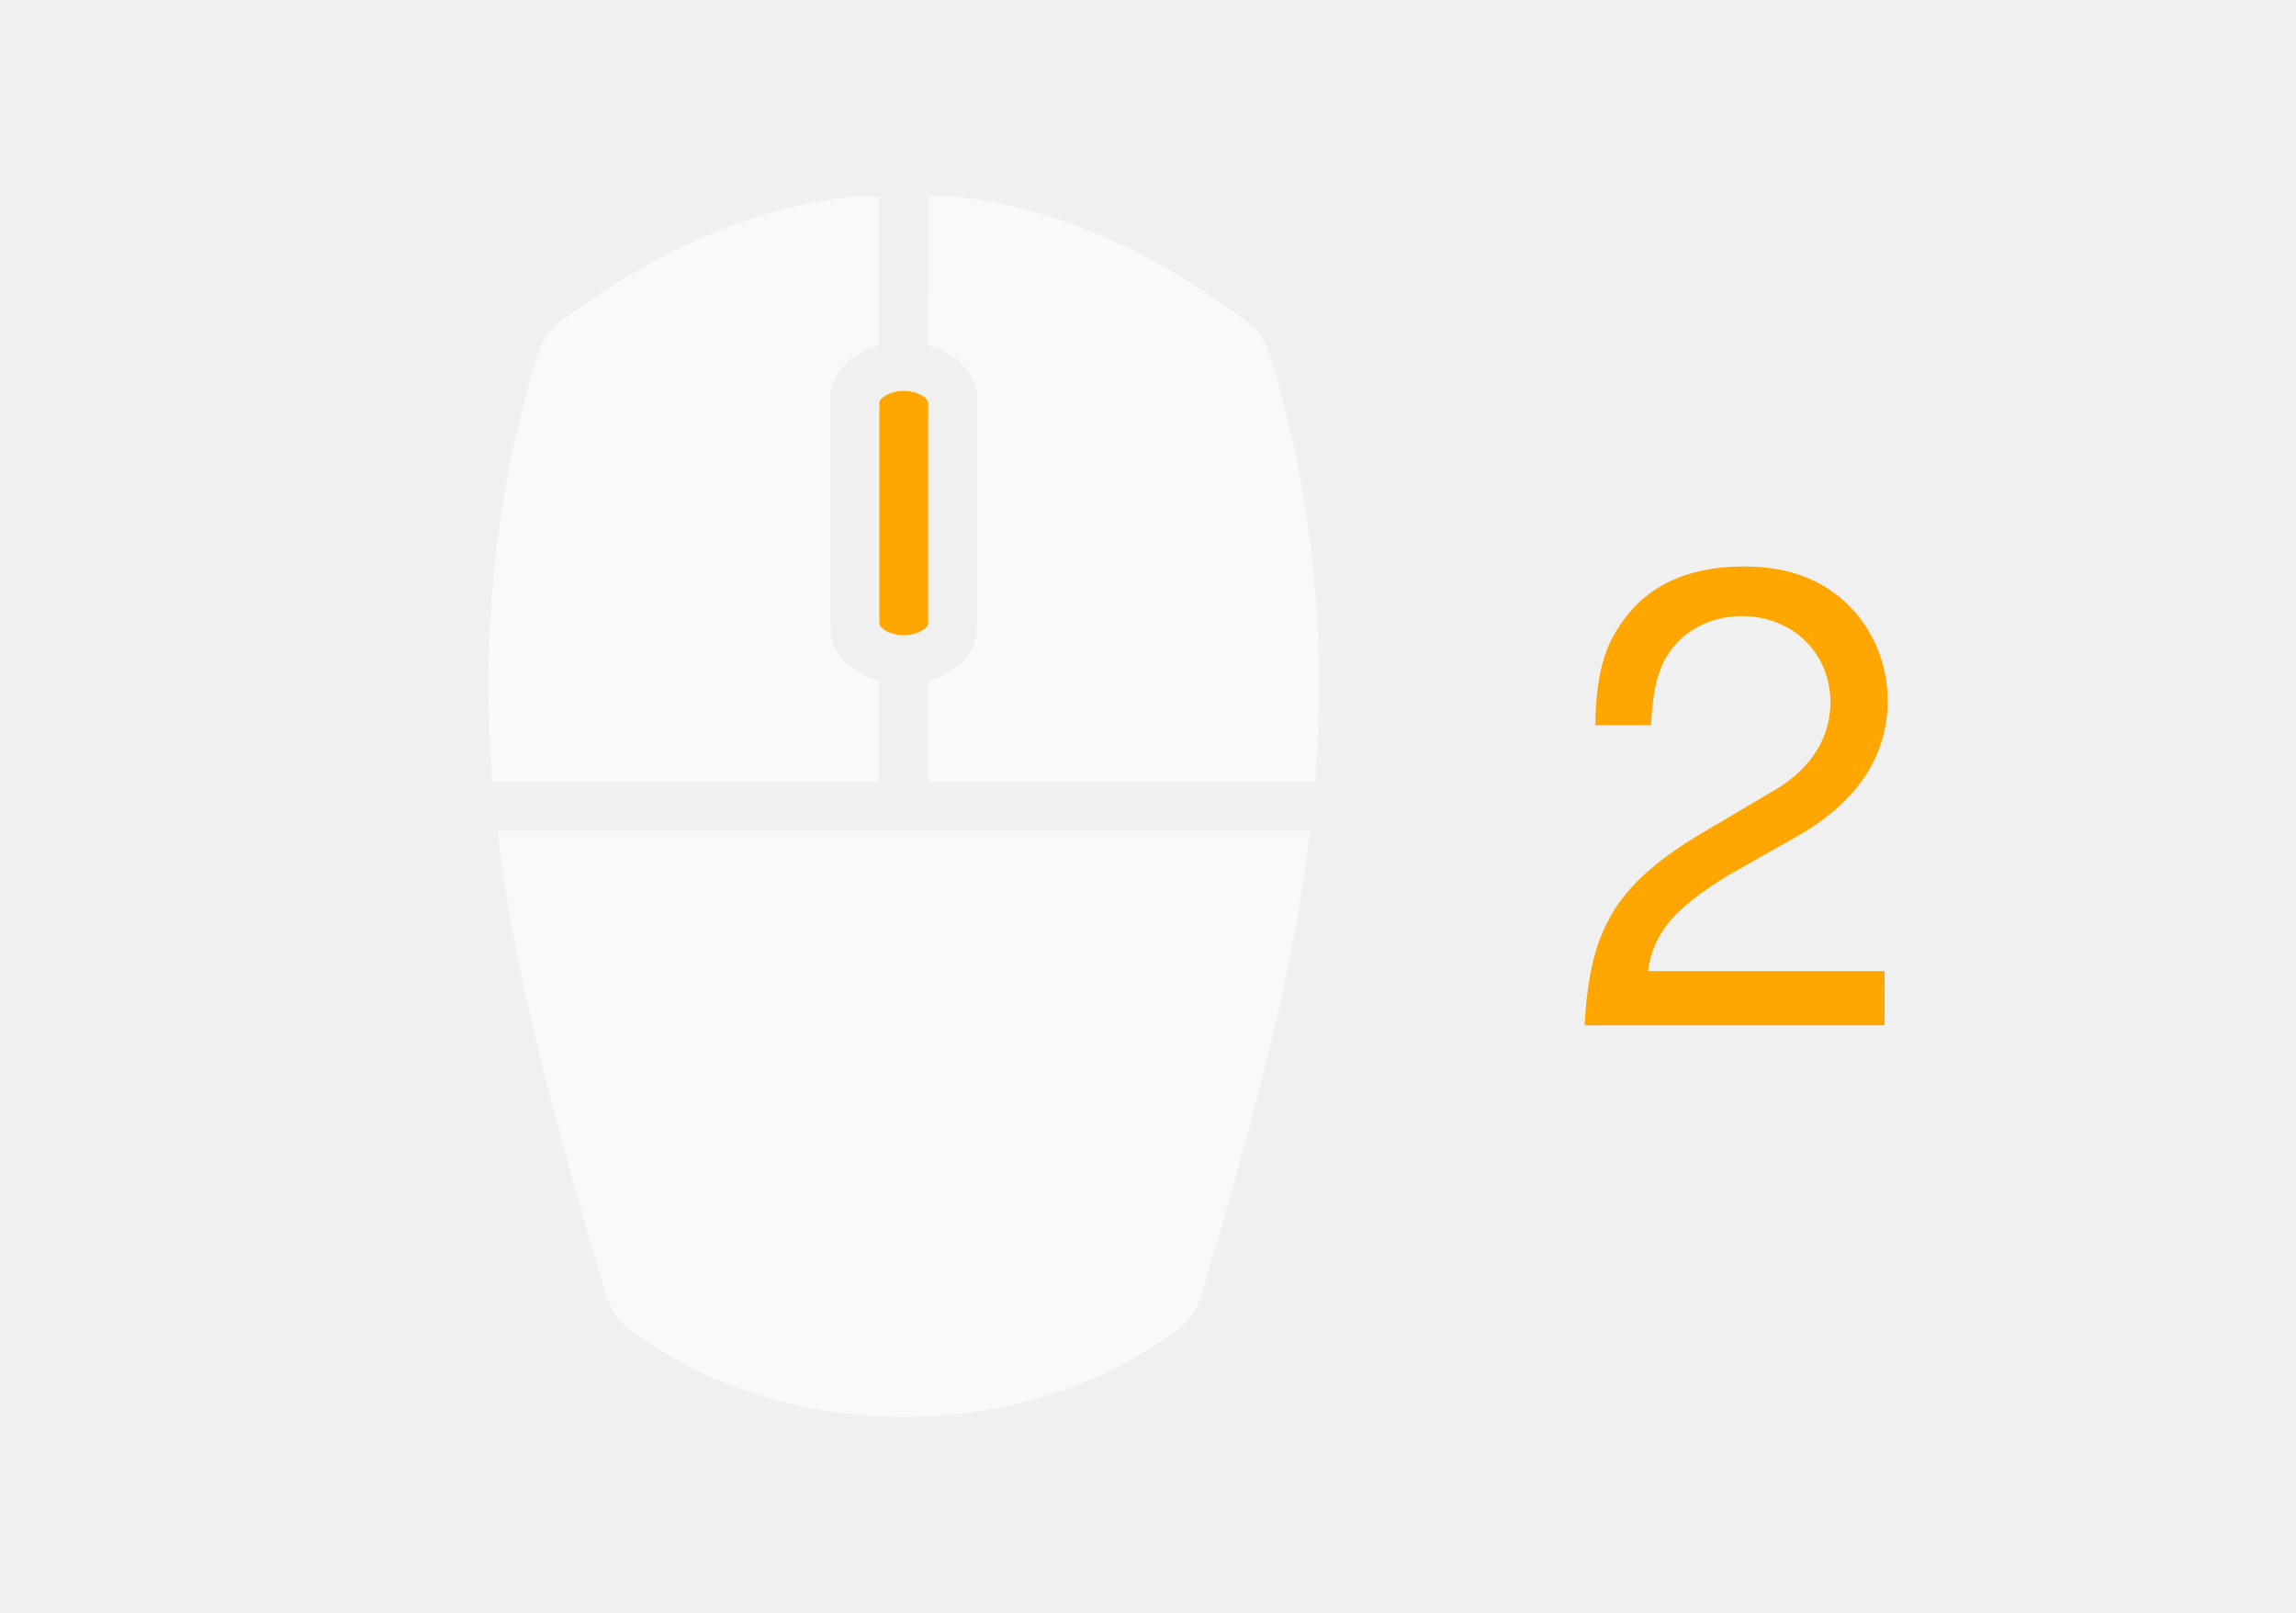
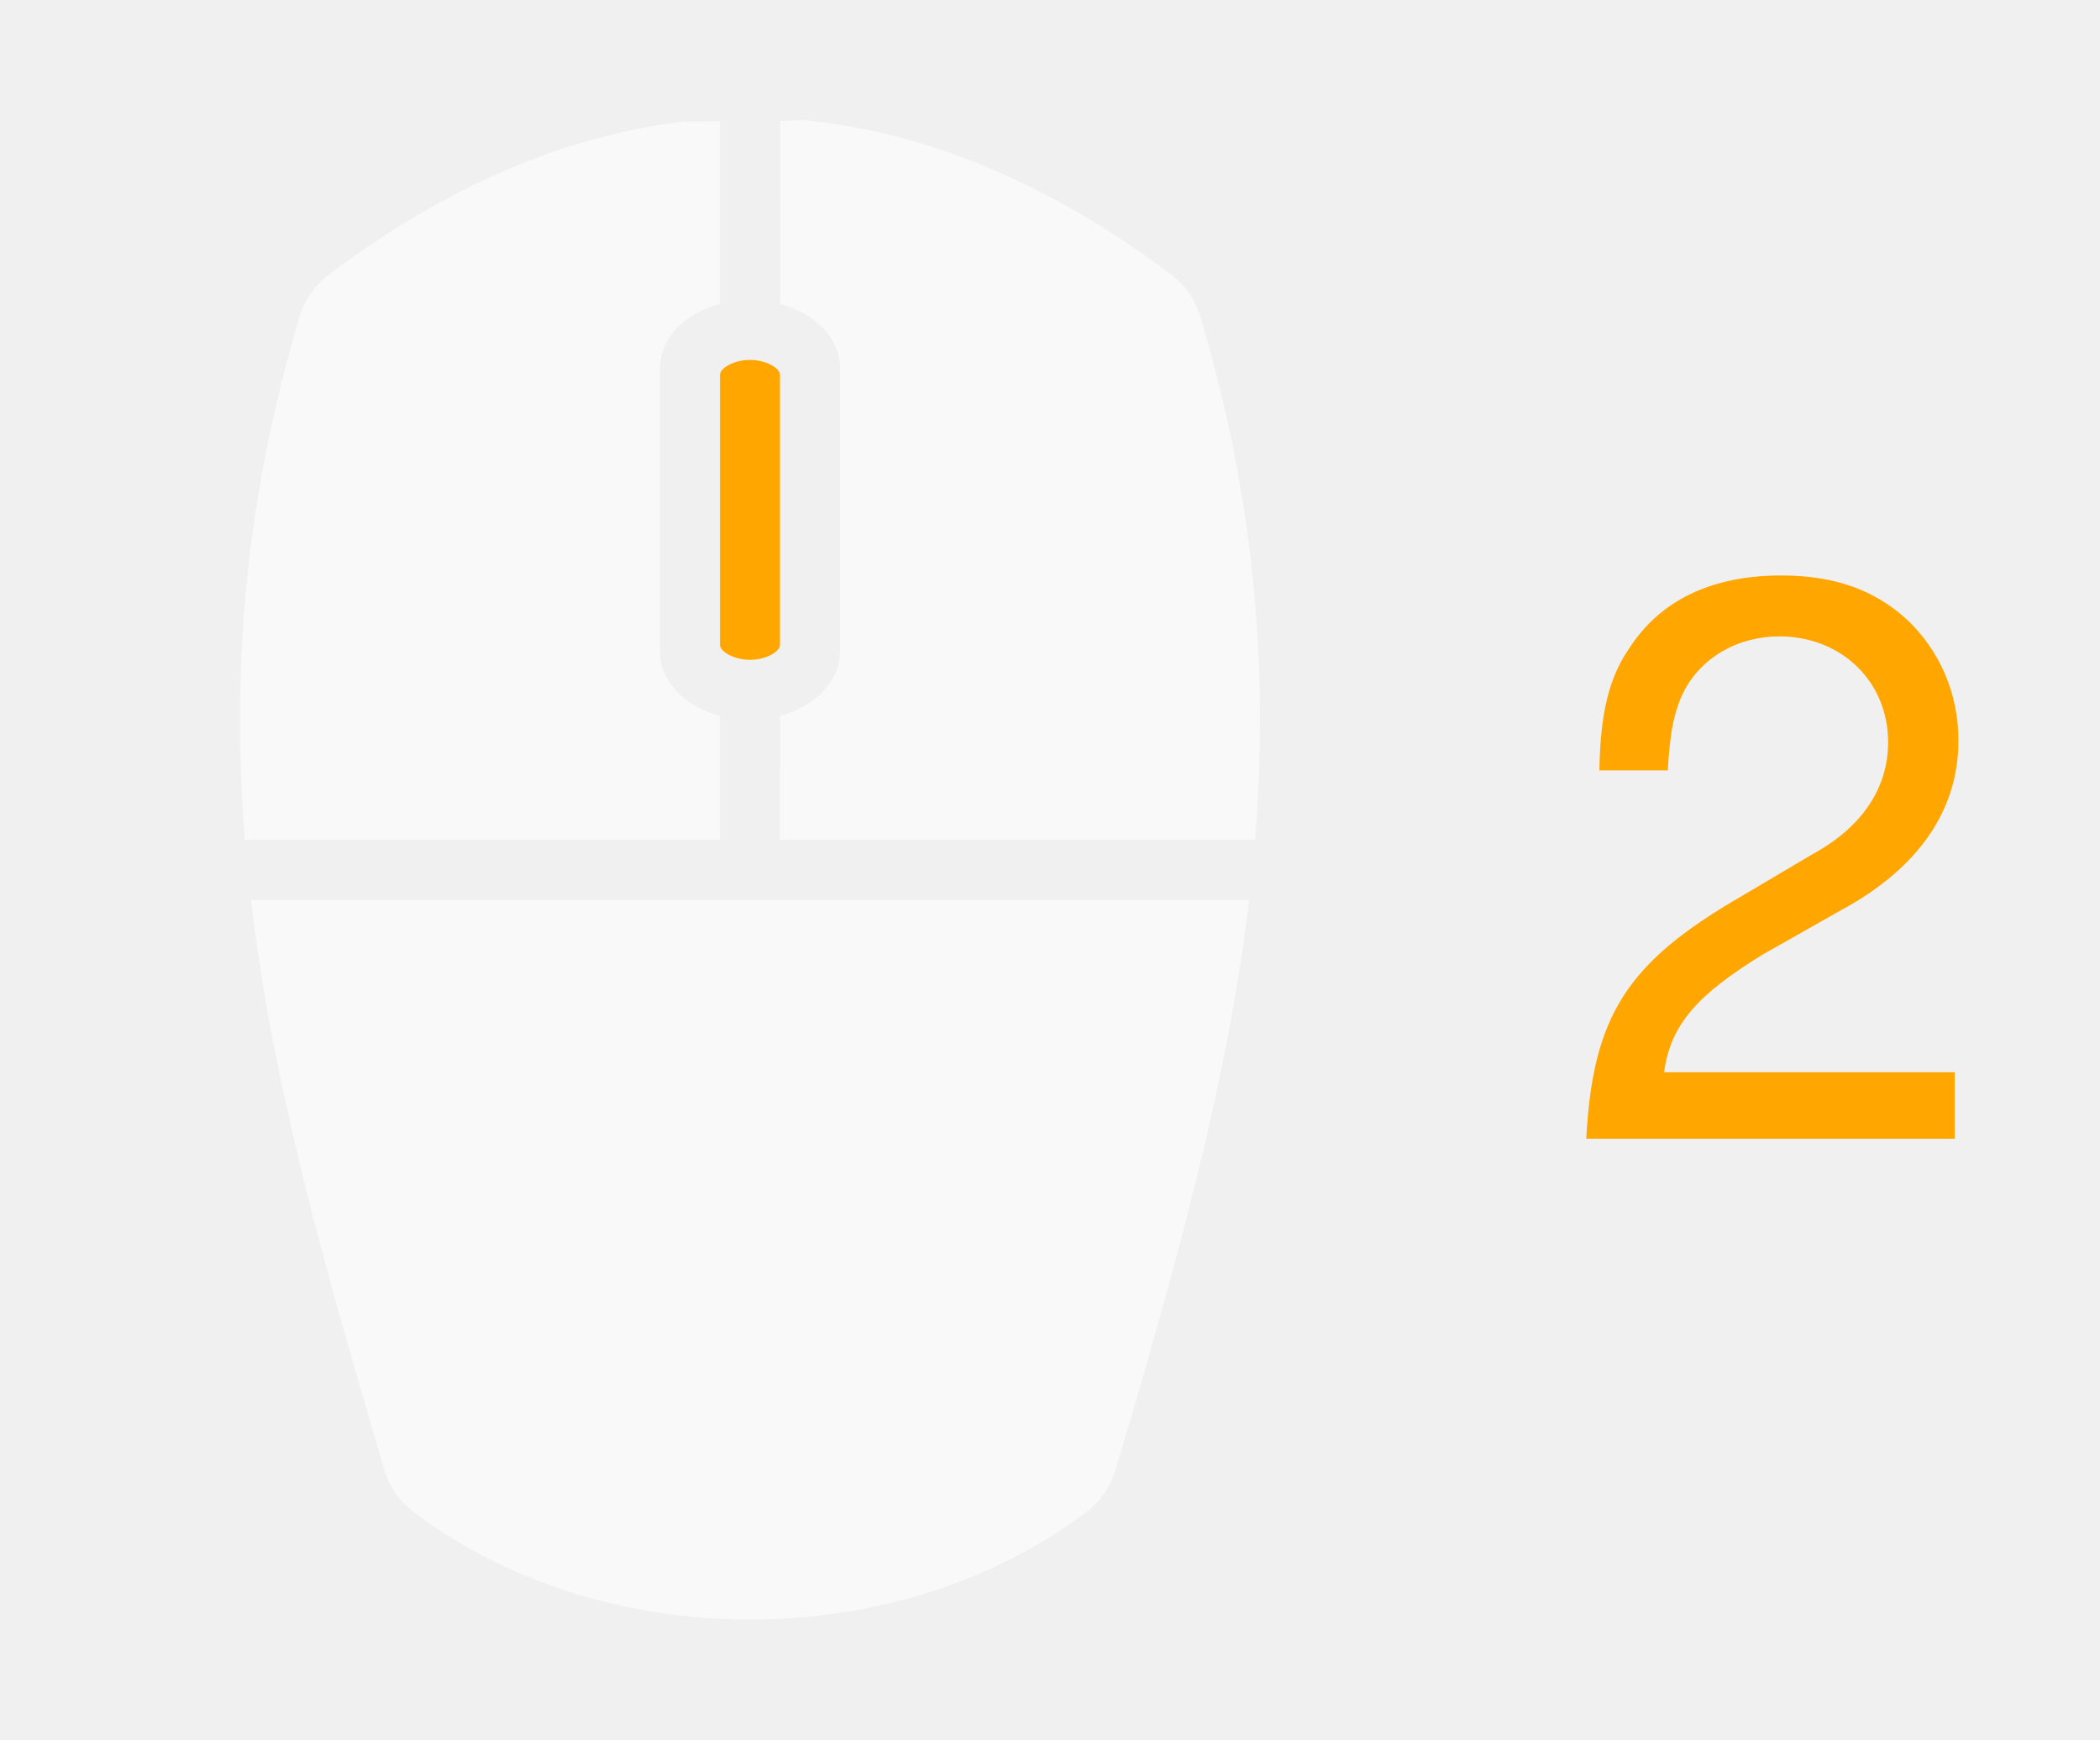
- <svg xmlns="http://www.w3.org/2000/svg" width="47" height="33" viewBox="0 0 47 33">
+ <svg xmlns="http://www.w3.org/2000/svg" width="35" height="29" viewBox="0 0 35 29">
  <g fill="none" fill-rule="evenodd">
-     <path fill="#FFF" fill-opacity=".6" d="M26.817,17.004 L26.812,17.052 C26.451,20.084 25.594,23.127 24.594,26.505 C24.511,26.787 24.337,27.035 24.099,27.214 C22.565,28.366 20.577,29 18.5,29 C16.422,29 14.434,28.366 12.901,27.214 C12.663,27.035 12.489,26.787 12.406,26.505 C11.406,23.127 10.549,20.084 10.188,17.052 C10.186,17.036 10.184,17.02 10.182,17.004 L26.817,17.004 Z M17.999,4.024 L18,7.064 C17.417,7.22 17,7.64 17,8.134 L17,12.866 C17,13.36 17.417,13.78 18,13.936 L18,16 L10.082,16 C9.839,12.98 10.133,10.184 10.992,7.282 C11.076,7 11.249,6.751 11.488,6.572 C13.44,5.106 15.429,4.254 17.415,4.025 L17.576,4.025 C17.609,4.025 17.647,4.025 17.688,4.025 L17.999,4.024 Z M19.363,4 C21.423,4.189 23.488,5.051 25.512,6.572 C25.751,6.751 25.924,7 26.007,7.282 C26.867,10.184 27.161,12.98 26.918,16 L19,16 L19.001,13.935 C19.583,13.779 20,13.359 20,12.866 L20,8.134 C20,7.641 19.583,7.221 19.001,7.065 L19.003,4.016 C19.216,4.012 19.363,4.007 19.363,4 Z M18.5,8 C18.774,8 19,8.14 19,8.247 L19,12.753 C19,12.86 18.774,13 18.5,13 C18.226,13 18,12.86 18,12.753 L18,8.247 C18,8.14 18.226,8 18.5,8 Z" />
+     <path fill="#FFF" fill-opacity=".6" d="M20.817,15.004 L20.812,15.052 C20.451,18.084 19.594,21.127 18.594,24.505 C18.511,24.787 18.337,25.035 18.099,25.214 C16.565,26.366 14.577,27 12.5,27 C10.422,27 8.434,26.366 6.901,25.214 C6.663,25.035 6.489,24.787 6.406,24.505 C5.406,21.127 4.549,18.084 4.188,15.052 C4.186,15.036 4.184,15.02 4.182,15.004 L20.817,15.004 Z M11.999,2.024 L12,5.064 C11.417,5.22 11,5.64 11,6.134 L11,10.866 C11,11.36 11.417,11.78 12,11.936 L12,14 L4.082,14 C3.839,10.98 4.133,8.184 4.992,5.282 C5.076,5 5.249,4.751 5.488,4.572 C7.44,3.106 9.429,2.254 11.415,2.025 L11.576,2.025 C11.609,2.025 11.647,2.025 11.688,2.025 L11.999,2.024 Z M13.363,2 C15.423,2.189 17.488,3.051 19.512,4.572 C19.751,4.751 19.924,5 20.007,5.282 C20.867,8.184 21.161,10.98 20.918,14 L13,14 L13.001,11.935 C13.583,11.779 14,11.359 14,10.866 L14,6.134 C14,5.641 13.583,5.221 13.001,5.065 L13.003,2.016 C13.216,2.012 13.363,2.007 13.363,2 Z M12.5,6 C12.774,6 13,6.14 13,6.247 L13,10.753 C13,10.86 12.774,11 12.5,11 C12.226,11 12,10.86 12,10.753 L12,6.247 C12,6.14 12.226,6 12.5,6 Z" />
    <text fill="#FFA600" font-family="Helvetica" font-size="13">
-       <tspan x="32" y="21">2</tspan>
+       <tspan x="26" y="19">2</tspan>
    </text>
-     <path fill="#FFA600" d="M19,12.753 L19,8.247 C19,8.14 18.774,8 18.5,8 C18.226,8 18,8.14 18,8.247 L18,12.753 C18,12.86 18.226,13 18.5,13 C18.774,13 19,12.86 19,12.753 Z" />
+     <path fill="#FFA600" d="M13,10.753 L13,6.247 C13,6.14 12.774,6 12.5,6 C12.226,6 12,6.14 12,6.247 L12,10.753 C12,10.86 12.226,11 12.5,11 C12.774,11 13,10.86 13,10.753 Z" />
  </g>
</svg>
